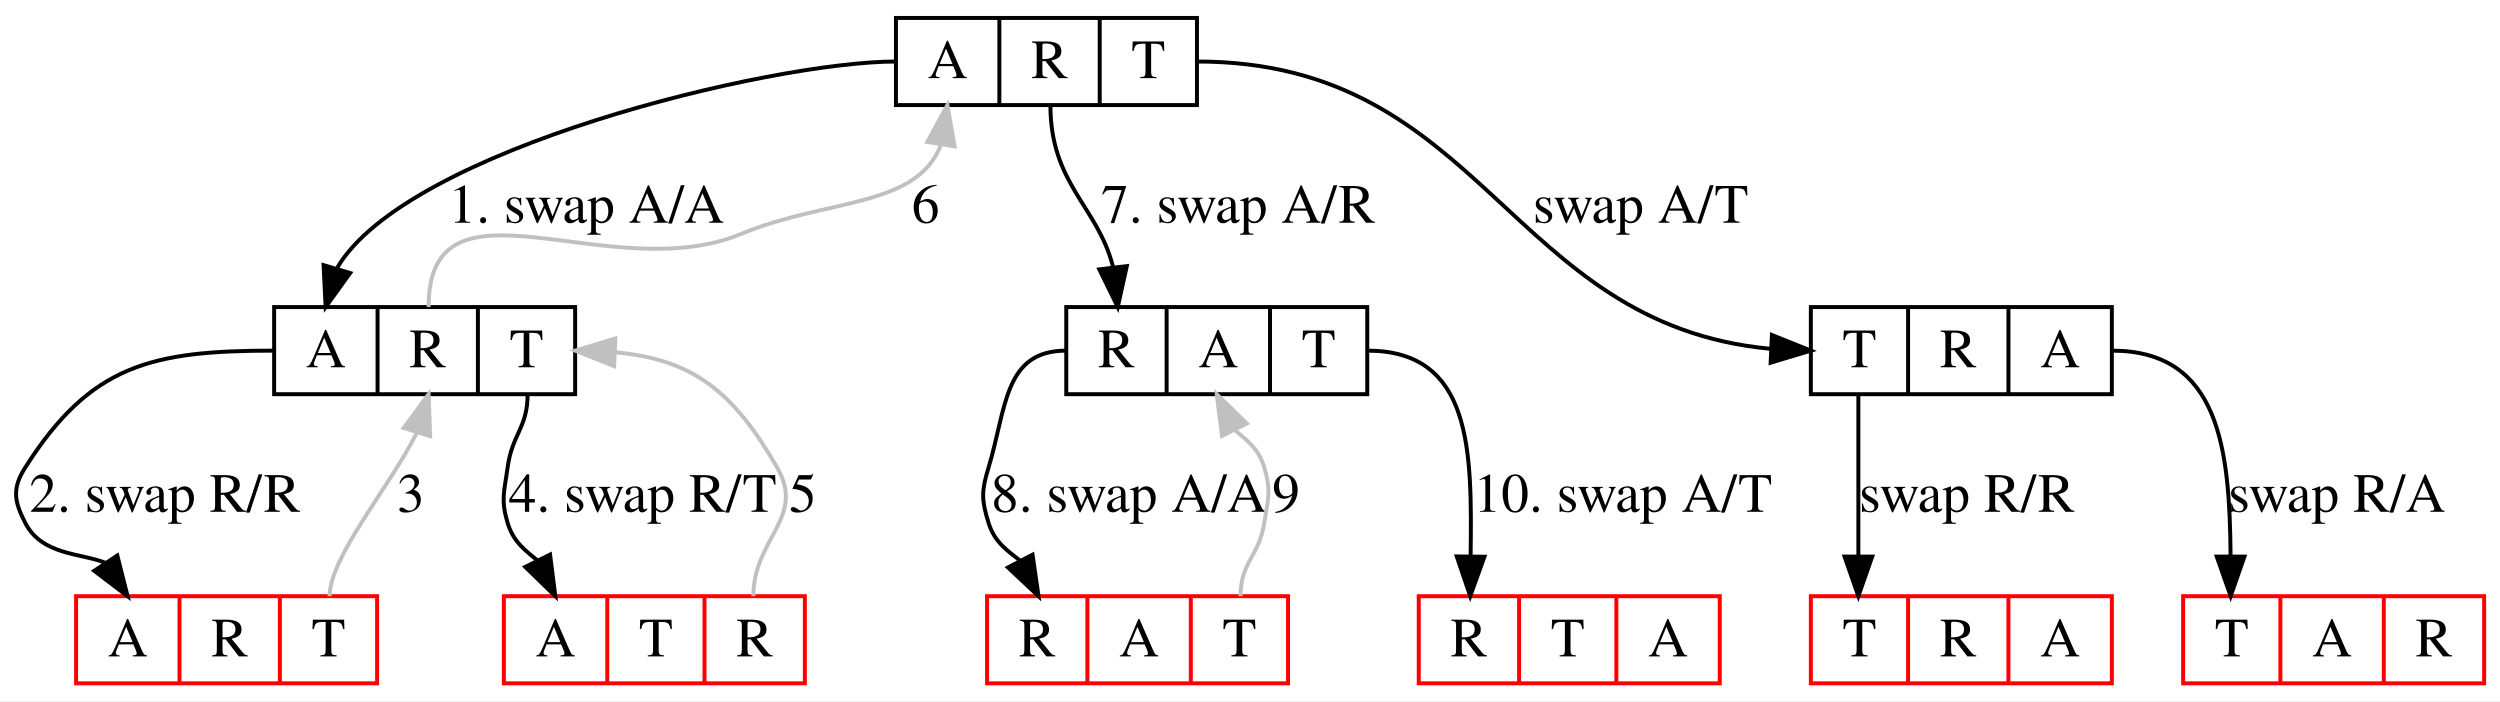
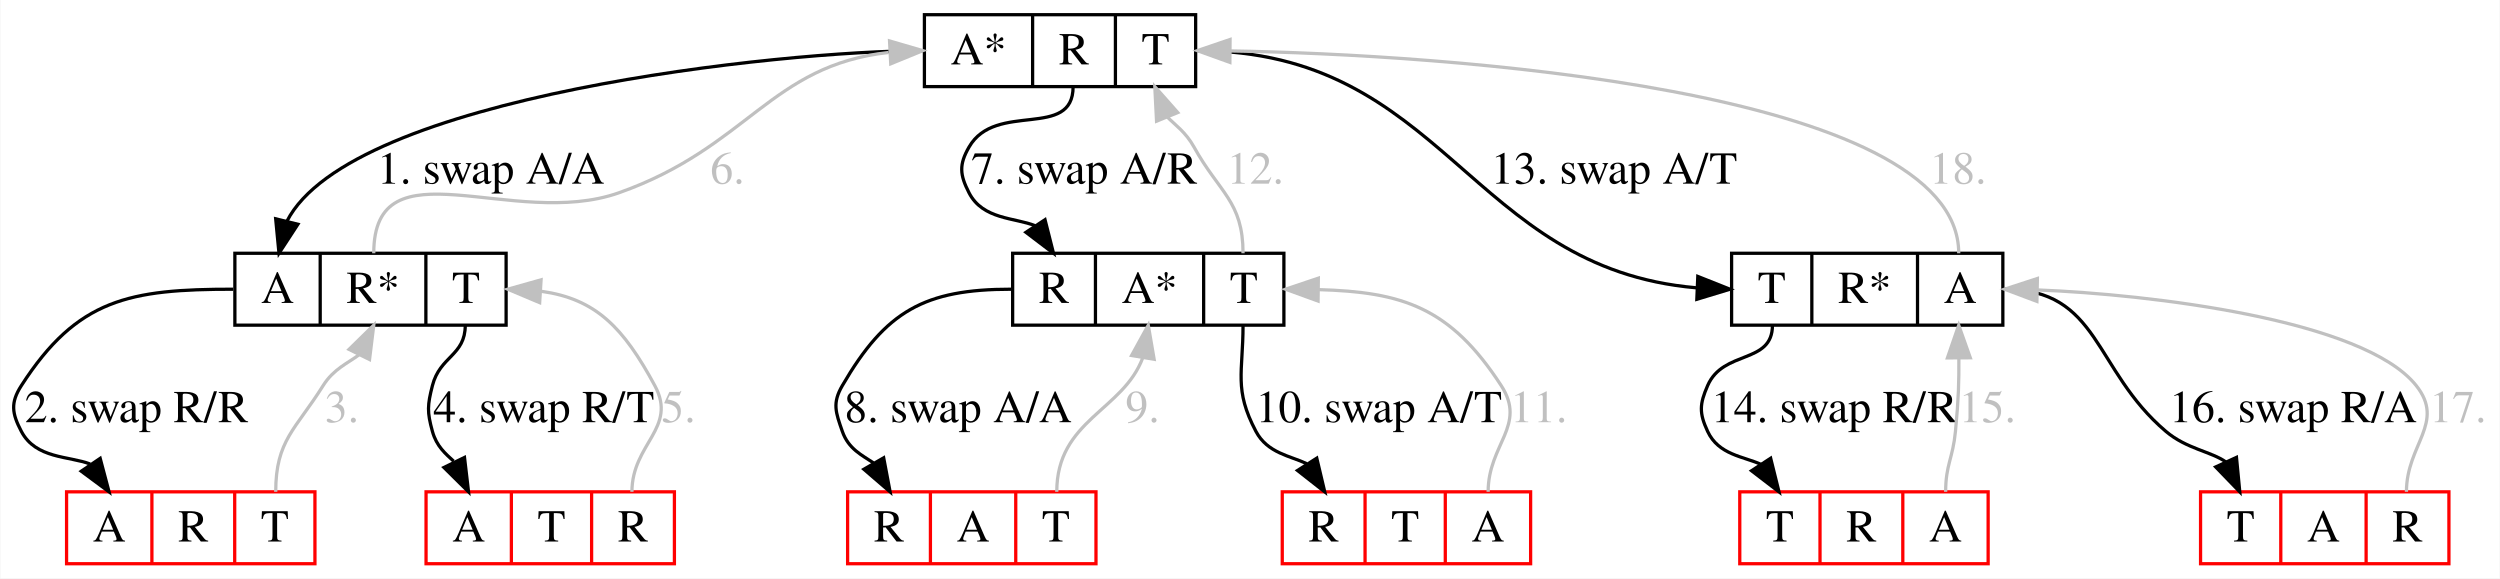
- <svg xmlns="http://www.w3.org/2000/svg" width="631pt" height="177pt" viewBox="0.00 0.00 631.22 177.00">
+ <svg xmlns="http://www.w3.org/2000/svg" width="765pt" height="177pt" viewBox="0.00 0.00 764.75 177.00">
  <g id="graph0" class="graph" transform="scale(1 1) rotate(0) translate(4 173)">
-     <polygon fill="#ffffff" stroke="transparent" points="-4,4 -4,-173 627.217,-173 627.217,4 -4,4" />
+     <polygon fill="#ffffff" stroke="transparent" points="-4,4 -4,-173 760.745,-173 760.745,4 -4,4" />
    <g id="node1" class="node">
-       <polygon fill="none" stroke="#000000" points="222.217,-146.5 222.217,-168.5 298.217,-168.5 298.217,-146.5 222.217,-146.5" />
-       <text text-anchor="middle" x="235.272" y="-153.3" font-family="Times,serif" font-size="14.00" fill="#000000">A</text>
-       <polyline fill="none" stroke="#000000" points="248.327,-146.5 248.327,-168.5 " />
-       <text text-anchor="middle" x="260.996" y="-153.3" font-family="Times,serif" font-size="14.00" fill="#000000">R</text>
-       <polyline fill="none" stroke="#000000" points="273.665,-146.5 273.665,-168.5 " />
-       <text text-anchor="middle" x="285.941" y="-153.3" font-family="Times,serif" font-size="14.00" fill="#000000">T</text>
+       <polygon fill="none" stroke="#000000" points="278.745,-146.5 278.745,-168.5 361.745,-168.5 361.745,-146.5 278.745,-146.5" />
+       <text text-anchor="middle" x="295.3" y="-153.3" font-family="Times,serif" font-size="14.00" fill="#000000">A*</text>
+       <polyline fill="none" stroke="#000000" points="311.855,-146.5 311.855,-168.5 " />
+       <text text-anchor="middle" x="324.524" y="-153.3" font-family="Times,serif" font-size="14.00" fill="#000000">R</text>
+       <polyline fill="none" stroke="#000000" points="337.193,-146.5 337.193,-168.5 " />
+       <text text-anchor="middle" x="349.469" y="-153.3" font-family="Times,serif" font-size="14.00" fill="#000000">T</text>
    </g>
    <g id="node2" class="node">
-       <polygon fill="none" stroke="#000000" points="65.217,-73.5 65.217,-95.5 141.217,-95.5 141.217,-73.5 65.217,-73.5" />
-       <text text-anchor="middle" x="78.272" y="-80.3" font-family="Times,serif" font-size="14.00" fill="#000000">A</text>
-       <polyline fill="none" stroke="#000000" points="91.328,-73.5 91.328,-95.5 " />
-       <text text-anchor="middle" x="103.996" y="-80.3" font-family="Times,serif" font-size="14.00" fill="#000000">R</text>
-       <polyline fill="none" stroke="#000000" points="116.665,-73.5 116.665,-95.5 " />
-       <text text-anchor="middle" x="128.941" y="-80.3" font-family="Times,serif" font-size="14.00" fill="#000000">T</text>
+       <polygon fill="none" stroke="#000000" points="67.745,-73.5 67.745,-95.5 150.745,-95.5 150.745,-73.5 67.745,-73.5" />
+       <text text-anchor="middle" x="80.8" y="-80.3" font-family="Times,serif" font-size="14.00" fill="#000000">A</text>
+       <polyline fill="none" stroke="#000000" points="93.855,-73.5 93.855,-95.5 " />
+       <text text-anchor="middle" x="110.024" y="-80.3" font-family="Times,serif" font-size="14.00" fill="#000000">R*</text>
+       <polyline fill="none" stroke="#000000" points="126.193,-73.5 126.193,-95.5 " />
+       <text text-anchor="middle" x="138.469" y="-80.3" font-family="Times,serif" font-size="14.00" fill="#000000">T</text>
    </g>
    <g id="edge1" class="edge">
-       <path fill="none" stroke="#000000" d="M222.217,-157.5C190.779,-157.5 98.829,-135.386 81.169,-105.469" />
-       <polygon fill="#000000" stroke="#000000" points="84.413,-104.095 78.217,-95.5 77.701,-106.082 84.413,-104.095" />
-       <text text-anchor="middle" x="144.026" y="-116.8" font-family="Times,serif" font-size="14.00" fill="#000000">1. swap A/A</text>
+       <path fill="none" stroke="#000000" d="M278.245,-157.5C235.757,-157.5 103.095,-143.697 83.637,-105.232" />
+       <polygon fill="#000000" stroke="#000000" points="87.031,-104.375 81.245,-95.5 80.233,-106.046 87.031,-104.375" />
+       <text text-anchor="middle" x="146.054" y="-116.8" font-family="Times,serif" font-size="14.00" fill="#000000">1. swap A/A</text>
    </g>
    <g id="node5" class="node">
-       <polygon fill="none" stroke="#000000" points="265.217,-73.5 265.217,-95.5 341.217,-95.5 341.217,-73.5 265.217,-73.5" />
-       <text text-anchor="middle" x="277.886" y="-80.3" font-family="Times,serif" font-size="14.00" fill="#000000">R</text>
-       <polyline fill="none" stroke="#000000" points="290.555,-73.5 290.555,-95.5 " />
-       <text text-anchor="middle" x="303.61" y="-80.3" font-family="Times,serif" font-size="14.00" fill="#000000">A</text>
-       <polyline fill="none" stroke="#000000" points="316.665,-73.5 316.665,-95.5 " />
-       <text text-anchor="middle" x="328.941" y="-80.3" font-family="Times,serif" font-size="14.00" fill="#000000">T</text>
+       <polygon fill="none" stroke="#000000" points="305.745,-73.5 305.745,-95.5 388.745,-95.5 388.745,-73.5 305.745,-73.5" />
+       <text text-anchor="middle" x="318.414" y="-80.3" font-family="Times,serif" font-size="14.00" fill="#000000">R</text>
+       <polyline fill="none" stroke="#000000" points="331.083,-73.5 331.083,-95.5 " />
+       <text text-anchor="middle" x="347.638" y="-80.3" font-family="Times,serif" font-size="14.00" fill="#000000">A*</text>
+       <polyline fill="none" stroke="#000000" points="364.193,-73.5 364.193,-95.5 " />
+       <text text-anchor="middle" x="376.469" y="-80.3" font-family="Times,serif" font-size="14.00" fill="#000000">T</text>
    </g>
    <g id="edge7" class="edge">
-       <path fill="none" stroke="#000000" d="M261.217,-146.5C261.217,-126.527 273.097,-121.004 276.995,-105.773" />
-       <polygon fill="#000000" stroke="#000000" points="280.511,-105.844 278.217,-95.5 273.56,-105.016 280.511,-105.844" />
-       <text text-anchor="middle" x="308.639" y="-116.8" font-family="Times,serif" font-size="14.00" fill="#000000">7. swap A/R</text>
+       <path fill="none" stroke="#000000" d="M324.245,-146.5C324.245,-130.132 300.565,-142.186 292.4,-128 289.296,-122.607 289.556,-119.534 292.4,-114 296.638,-105.755 306.444,-106.448 312.685,-103.906" />
+       <polygon fill="#000000" stroke="#000000" points="315.648,-105.772 318.245,-95.5 309.809,-101.91 315.648,-105.772" />
+       <text text-anchor="middle" x="327.667" y="-116.8" font-family="Times,serif" font-size="14.00" fill="#000000">7. swap A/R</text>
    </g>
    <g id="node8" class="node">
-       <polygon fill="none" stroke="#000000" points="453.217,-73.5 453.217,-95.5 529.217,-95.5 529.217,-73.5 453.217,-73.5" />
-       <text text-anchor="middle" x="465.493" y="-80.3" font-family="Times,serif" font-size="14.00" fill="#000000">T</text>
-       <polyline fill="none" stroke="#000000" points="477.769,-73.5 477.769,-95.5 " />
-       <text text-anchor="middle" x="490.438" y="-80.3" font-family="Times,serif" font-size="14.00" fill="#000000">R</text>
-       <polyline fill="none" stroke="#000000" points="503.107,-73.5 503.107,-95.5 " />
-       <text text-anchor="middle" x="516.162" y="-80.3" font-family="Times,serif" font-size="14.00" fill="#000000">A</text>
+       <polygon fill="none" stroke="#000000" points="525.745,-73.5 525.745,-95.5 608.745,-95.5 608.745,-73.5 525.745,-73.5" />
+       <text text-anchor="middle" x="538.021" y="-80.3" font-family="Times,serif" font-size="14.00" fill="#000000">T</text>
+       <polyline fill="none" stroke="#000000" points="550.297,-73.5 550.297,-95.5 " />
+       <text text-anchor="middle" x="566.466" y="-80.3" font-family="Times,serif" font-size="14.00" fill="#000000">R*</text>
+       <polyline fill="none" stroke="#000000" points="582.635,-73.5 582.635,-95.5 " />
+       <text text-anchor="middle" x="595.69" y="-80.3" font-family="Times,serif" font-size="14.00" fill="#000000">A</text>
+     </g>
+     <g id="edge13" class="edge">
+       <path fill="none" stroke="#000000" d="M362.245,-157.5C438.057,-157.5 445.334,-90.911 514.989,-84.929" />
+       <polygon fill="#000000" stroke="#000000" points="515.4,-88.415 525.245,-84.5 515.108,-81.421 515.4,-88.415" />
+       <text text-anchor="middle" x="489.774" y="-116.8" font-family="Times,serif" font-size="14.00" fill="#000000">13. swap A/T</text>
+     </g>
+     <g id="edge6" class="edge">
+       <path fill="none" stroke="#c0c0c0" d="M110.245,-95.5C110.245,-129.832 152.874,-102.561 185.245,-114 224.74,-127.956 231.641,-152.946 267.805,-156.952" />
+       <polygon fill="#c0c0c0" stroke="#c0c0c0" points="268.075,-160.471 278.245,-157.5 268.442,-153.48 268.075,-160.471" />
+       <text text-anchor="middle" x="218.495" y="-116.8" font-family="Times,serif" font-size="14.00" fill="#c0c0c0">6.</text>
+     </g>
+     <g id="node3" class="node">
+       <polygon fill="none" stroke="#ff0000" points="16.245,-.5 16.245,-22.5 92.245,-22.5 92.245,-.5 16.245,-.5" />
+       <text text-anchor="middle" x="29.3" y="-7.3" font-family="Times,serif" font-size="14.00" fill="#000000">A</text>
+       <polyline fill="none" stroke="#ff0000" points="42.355,-.5 42.355,-22.5 " />
+       <text text-anchor="middle" x="55.024" y="-7.3" font-family="Times,serif" font-size="14.00" fill="#000000">R</text>
+       <polyline fill="none" stroke="#ff0000" points="67.693,-.5 67.693,-22.5 " />
+       <text text-anchor="middle" x="79.969" y="-7.3" font-family="Times,serif" font-size="14.00" fill="#000000">T</text>
+     </g>
+     <g id="edge2" class="edge">
+       <path fill="none" stroke="#000000" d="M67.245,-84.5C35.586,-84.5 19.542,-81.621 2.407,-55 -.961,-49.768 -.486,-46.509 2.407,-41 6.828,-32.583 17.005,-33.485 23.479,-31.006" />
+       <polygon fill="#000000" stroke="#000000" points="26.53,-32.741 29.245,-22.5 20.736,-28.813 26.53,-32.741" />
+       <text text-anchor="middle" x="37.664" y="-43.8" font-family="Times,serif" font-size="14.00" fill="#000000">2. swap R/R</text>
+     </g>
+     <g id="node4" class="node">
+       <polygon fill="none" stroke="#ff0000" points="126.245,-.5 126.245,-22.5 202.245,-22.5 202.245,-.5 126.245,-.5" />
+       <text text-anchor="middle" x="139.3" y="-7.3" font-family="Times,serif" font-size="14.00" fill="#000000">A</text>
+       <polyline fill="none" stroke="#ff0000" points="152.355,-.5 152.355,-22.5 " />
+       <text text-anchor="middle" x="164.631" y="-7.3" font-family="Times,serif" font-size="14.00" fill="#000000">T</text>
+       <polyline fill="none" stroke="#ff0000" points="176.907,-.5 176.907,-22.5 " />
+       <text text-anchor="middle" x="189.576" y="-7.3" font-family="Times,serif" font-size="14.00" fill="#000000">R</text>
+     </g>
+     <g id="edge4" class="edge">
+       <path fill="none" stroke="#000000" d="M138.245,-73.5C138.245,-64.142 130.498,-64.069 128.193,-55 126.661,-48.969 126.538,-46.998 128.193,-41 129.467,-36.384 132.23,-34.153 134.675,-31.879" />
+       <polygon fill="#000000" stroke="#000000" points="138.011,-33.023 139.245,-22.5 131.718,-29.956 138.011,-33.023" />
+       <text text-anchor="middle" x="162.271" y="-43.8" font-family="Times,serif" font-size="14.00" fill="#000000">4. swap R/T</text>
+     </g>
+     <g id="edge3" class="edge">
+       <path fill="none" stroke="#c0c0c0" d="M80.245,-22.5C80.245,-38.317 86.363,-41.587 94.745,-55 97.942,-60.117 102.447,-61.937 105.777,-64.459" />
+       <polygon fill="#c0c0c0" stroke="#c0c0c0" points="102.677,-66.086 110.245,-73.5 108.952,-62.984 102.677,-66.086" />
+       <text text-anchor="middle" x="100.495" y="-43.8" font-family="Times,serif" font-size="14.00" fill="#c0c0c0">3.</text>
+     </g>
+     <g id="edge5" class="edge">
+       <path fill="none" stroke="#c0c0c0" d="M189.245,-22.5C189.245,-37.276 203.267,-42 196.245,-55 186.655,-72.753 178.237,-81.549 161.476,-83.865" />
+       <polygon fill="#c0c0c0" stroke="#c0c0c0" points="161.009,-80.387 151.245,-84.5 161.443,-87.373 161.009,-80.387" />
+       <text text-anchor="middle" x="203.495" y="-43.8" font-family="Times,serif" font-size="14.00" fill="#c0c0c0">5.</text>
+     </g>
+     <g id="edge12" class="edge">
+       <path fill="none" stroke="#c0c0c0" d="M376.245,-95.5C376.245,-111.409 368.927,-114.069 361.245,-128 358.731,-132.559 355.502,-134.73 353.026,-137.232" />
+       <polygon fill="#c0c0c0" stroke="#c0c0c0" points="349.782,-135.919 349.245,-146.5 356.263,-138.563 349.782,-135.919" />
+       <text text-anchor="middle" x="379.995" y="-116.8" font-family="Times,serif" font-size="14.00" fill="#c0c0c0">12.</text>
+     </g>
+     <g id="node6" class="node">
+       <polygon fill="none" stroke="#ff0000" points="255.245,-.5 255.245,-22.5 331.245,-22.5 331.245,-.5 255.245,-.5" />
+       <text text-anchor="middle" x="267.914" y="-7.3" font-family="Times,serif" font-size="14.00" fill="#000000">R</text>
+       <polyline fill="none" stroke="#ff0000" points="280.583,-.5 280.583,-22.5 " />
+       <text text-anchor="middle" x="293.638" y="-7.3" font-family="Times,serif" font-size="14.00" fill="#000000">A</text>
+       <polyline fill="none" stroke="#ff0000" points="306.693,-.5 306.693,-22.5 " />
+       <text text-anchor="middle" x="318.969" y="-7.3" font-family="Times,serif" font-size="14.00" fill="#000000">T</text>
+     </g>
+     <g id="edge8" class="edge">
+       <path fill="none" stroke="#000000" d="M305.245,-84.5C278.822,-84.5 266.89,-77.854 253.628,-55 250.505,-49.618 251.586,-46.878 253.628,-41 255.508,-35.587 259.704,-33.695 263.12,-31.379" />
+       <polygon fill="#000000" stroke="#000000" points="266.277,-32.91 268.245,-22.5 260.214,-29.411 266.277,-32.91" />
+       <text text-anchor="middle" x="289.054" y="-43.8" font-family="Times,serif" font-size="14.00" fill="#000000">8. swap A/A</text>
+     </g>
+     <g id="node7" class="node">
+       <polygon fill="none" stroke="#ff0000" points="388.245,-.5 388.245,-22.5 464.245,-22.5 464.245,-.5 388.245,-.5" />
+       <text text-anchor="middle" x="400.914" y="-7.3" font-family="Times,serif" font-size="14.00" fill="#000000">R</text>
+       <polyline fill="none" stroke="#ff0000" points="413.583,-.5 413.583,-22.5 " />
+       <text text-anchor="middle" x="425.859" y="-7.3" font-family="Times,serif" font-size="14.00" fill="#000000">T</text>
+       <polyline fill="none" stroke="#ff0000" points="438.135,-.5 438.135,-22.5 " />
+       <text text-anchor="middle" x="451.19" y="-7.3" font-family="Times,serif" font-size="14.00" fill="#000000">A</text>
+     </g>
+     <g id="edge10" class="edge">
+       <path fill="none" stroke="#000000" d="M376.245,-73.5C376.245,-58.95 373.399,-53.87 380.187,-41 383.728,-34.285 390.773,-33.51 395.737,-31.111" />
+       <polygon fill="#000000" stroke="#000000" points="398.805,-32.81 401.245,-22.5 392.908,-29.038 398.805,-32.81" />
+       <text text-anchor="middle" x="417.774" y="-43.8" font-family="Times,serif" font-size="14.00" fill="#000000">10. swap A/T</text>
+     </g>
+     <g id="edge9" class="edge">
+       <path fill="none" stroke="#c0c0c0" d="M319.245,-22.5C319.245,-44.52 339.55,-47.269 345.577,-63.568" />
+       <polygon fill="#c0c0c0" stroke="#c0c0c0" points="342.137,-64.218 347.245,-73.5 349.041,-63.059 342.137,-64.218" />
+       <text text-anchor="middle" x="345.495" y="-43.8" font-family="Times,serif" font-size="14.00" fill="#c0c0c0">9.</text>
    </g>
    <g id="edge11" class="edge">
-       <path fill="none" stroke="#000000" d="M298.217,-157.5C370.794,-157.5 376.655,-91.183 442.978,-84.966" />
-       <polygon fill="#000000" stroke="#000000" points="443.387,-88.451 453.217,-84.5 443.068,-81.459 443.387,-88.451" />
-       <text text-anchor="middle" x="410.246" y="-116.8" font-family="Times,serif" font-size="14.00" fill="#000000">swap A/T</text>
+       <path fill="none" stroke="#c0c0c0" d="M451.245,-22.5C451.245,-37.053 463.163,-42.789 455.245,-55 439.677,-79.011 424.974,-83.652 399.245,-84.38" />
+       <polygon fill="#c0c0c0" stroke="#c0c0c0" points="399.202,-80.88 389.245,-84.5 399.286,-87.88 399.202,-80.88" />
+       <text text-anchor="middle" x="466.739" y="-43.8" font-family="Times,serif" font-size="14.00" fill="#c0c0c0">11.</text>
    </g>
-     <g id="edge6" class="edge">
-       <path fill="none" stroke="#c0c0c0" d="M104.217,-95.5C104.217,-131.561 149.923,-100.146 183.217,-114 204.644,-122.916 227.287,-120.451 233.536,-136.353" />
-       <polygon fill="#c0c0c0" stroke="#c0c0c0" points="230.13,-137.206 235.217,-146.5 237.036,-136.062 230.13,-137.206" />
-       <text text-anchor="middle" x="229.717" y="-116.8" font-family="Times,serif" font-size="14.00" fill="#000000">6</text>
-     </g>
-     <g id="node3" class="node">
-       <polygon fill="none" stroke="#ff0000" points="15.217,-.5 15.217,-22.5 91.217,-22.5 91.217,-.5 15.217,-.5" />
-       <text text-anchor="middle" x="28.272" y="-7.3" font-family="Times,serif" font-size="14.00" fill="#000000">A</text>
-       <polyline fill="none" stroke="#ff0000" points="41.328,-.5 41.328,-22.5 " />
-       <text text-anchor="middle" x="53.996" y="-7.3" font-family="Times,serif" font-size="14.00" fill="#000000">R</text>
-       <polyline fill="none" stroke="#ff0000" points="66.665,-.5 66.665,-22.5 " />
-       <text text-anchor="middle" x="78.941" y="-7.3" font-family="Times,serif" font-size="14.00" fill="#000000">T</text>
-     </g>
-     <g id="edge2" class="edge">
-       <path fill="none" stroke="#000000" d="M65.217,-84.5C34.365,-84.5 18.922,-81.042 2.379,-55 -.957,-49.748 -.465,-46.534 2.379,-41 6.616,-32.756 16.419,-33.448 22.659,-30.905" />
-       <polygon fill="#000000" stroke="#000000" points="25.62,-32.772 28.217,-22.5 19.782,-28.91 25.62,-32.772" />
-       <text text-anchor="middle" x="37.636" y="-43.8" font-family="Times,serif" font-size="14.00" fill="#000000">2. swap R/R</text>
-     </g>
-     <g id="node4" class="node">
-       <polygon fill="none" stroke="#ff0000" points="123.217,-.5 123.217,-22.5 199.217,-22.5 199.217,-.5 123.217,-.5" />
-       <text text-anchor="middle" x="136.272" y="-7.3" font-family="Times,serif" font-size="14.00" fill="#000000">A</text>
-       <polyline fill="none" stroke="#ff0000" points="149.327,-.5 149.327,-22.5 " />
-       <text text-anchor="middle" x="161.603" y="-7.3" font-family="Times,serif" font-size="14.00" fill="#000000">T</text>
-       <polyline fill="none" stroke="#ff0000" points="173.879,-.5 173.879,-22.5 " />
-       <text text-anchor="middle" x="186.548" y="-7.3" font-family="Times,serif" font-size="14.00" fill="#000000">R</text>
-     </g>
-     <g id="edge4" class="edge">
-       <path fill="none" stroke="#000000" d="M129.217,-73.5C129.217,-64.977 125.298,-63.448 124.165,-55 123.338,-48.833 122.394,-46.965 124.165,-41 125.65,-36.003 128.958,-33.863 131.734,-31.484" />
-       <polygon fill="#000000" stroke="#000000" points="134.884,-33.011 136.217,-22.5 128.62,-29.885 134.884,-33.011" />
-       <text text-anchor="middle" x="158.243" y="-43.8" font-family="Times,serif" font-size="14.00" fill="#000000">4. swap R/T</text>
-     </g>
-     <g id="edge3" class="edge">
-       <path fill="none" stroke="#c0c0c0" d="M79.217,-22.5C79.217,-32.361 94.476,-50.238 101.152,-63.606" />
-       <polygon fill="#c0c0c0" stroke="#c0c0c0" points="97.914,-64.984 104.217,-73.5 104.601,-62.912 97.914,-64.984" />
-       <text text-anchor="middle" x="99.717" y="-43.8" font-family="Times,serif" font-size="14.00" fill="#000000">3</text>
-     </g>
-     <g id="edge5" class="edge">
-       <path fill="none" stroke="#c0c0c0" d="M186.217,-22.5C186.217,-37.188 199.556,-42.276 192.217,-55 180.973,-74.493 170.729,-82.269 151.451,-84.07" />
-       <polygon fill="#c0c0c0" stroke="#c0c0c0" points="151.061,-80.584 141.217,-84.5 151.355,-87.577 151.061,-80.584" />
-       <text text-anchor="middle" x="198.717" y="-43.8" font-family="Times,serif" font-size="14.00" fill="#000000">5</text>
-     </g>
-     <g id="node6" class="node">
-       <polygon fill="none" stroke="#ff0000" points="245.217,-.5 245.217,-22.5 321.217,-22.5 321.217,-.5 245.217,-.5" />
-       <text text-anchor="middle" x="257.886" y="-7.3" font-family="Times,serif" font-size="14.00" fill="#000000">R</text>
-       <polyline fill="none" stroke="#ff0000" points="270.555,-.5 270.555,-22.5 " />
-       <text text-anchor="middle" x="283.61" y="-7.3" font-family="Times,serif" font-size="14.00" fill="#000000">A</text>
-       <polyline fill="none" stroke="#ff0000" points="296.665,-.5 296.665,-22.5 " />
-       <text text-anchor="middle" x="308.941" y="-7.3" font-family="Times,serif" font-size="14.00" fill="#000000">T</text>
-     </g>
-     <g id="edge8" class="edge">
-       <path fill="none" stroke="#000000" d="M265.217,-84.5C249.472,-84.5 250.154,-70.073 245.6,-55 243.8,-49.044 243.765,-46.946 245.6,-41 247.159,-35.948 250.622,-33.851 253.527,-31.504" />
-       <polygon fill="#000000" stroke="#000000" points="256.701,-32.986 258.217,-22.5 250.493,-29.752 256.701,-32.986" />
-       <text text-anchor="middle" x="281.026" y="-43.8" font-family="Times,serif" font-size="14.00" fill="#000000">8. swap A/A</text>
-     </g>
-     <g id="node7" class="node">
-       <polygon fill="none" stroke="#ff0000" points="354.217,-.5 354.217,-22.5 430.217,-22.5 430.217,-.5 354.217,-.5" />
-       <text text-anchor="middle" x="366.886" y="-7.3" font-family="Times,serif" font-size="14.00" fill="#000000">R</text>
-       <polyline fill="none" stroke="#ff0000" points="379.555,-.5 379.555,-22.5 " />
-       <text text-anchor="middle" x="391.831" y="-7.3" font-family="Times,serif" font-size="14.00" fill="#000000">T</text>
-       <polyline fill="none" stroke="#ff0000" points="404.107,-.5 404.107,-22.5 " />
-       <text text-anchor="middle" x="417.162" y="-7.3" font-family="Times,serif" font-size="14.00" fill="#000000">A</text>
-     </g>
-     <g id="edge10" class="edge">
-       <path fill="none" stroke="#000000" d="M341.217,-84.5C367.713,-84.5 367.663,-59.245 367.312,-32.691" />
-       <polygon fill="#000000" stroke="#000000" points="370.81,-32.467 367.217,-22.5 363.81,-32.532 370.81,-32.467" />
-       <text text-anchor="middle" x="405.746" y="-43.8" font-family="Times,serif" font-size="14.00" fill="#000000">10. swap A/T</text>
-     </g>
-     <g id="edge9" class="edge">
-       <path fill="none" stroke="#c0c0c0" d="M309.217,-22.5C309.217,-31.144 313.867,-32.462 315.217,-41 316.189,-47.146 316.983,-49.033 315.217,-55 313.74,-59.992 310.445,-62.136 307.682,-64.517" />
-       <polygon fill="#c0c0c0" stroke="#c0c0c0" points="304.534,-62.987 303.217,-73.5 310.802,-66.103 304.534,-62.987" />
-       <text text-anchor="middle" x="320.717" y="-43.8" font-family="Times,serif" font-size="14.00" fill="#000000">9</text>
+     <g id="edge18" class="edge">
+       <path fill="none" stroke="#c0c0c0" d="M595.245,-95.5C595.245,-146.045 435.574,-156.401 372.505,-157.412" />
+       <polygon fill="#c0c0c0" stroke="#c0c0c0" points="372.215,-153.915 362.245,-157.5 372.275,-160.914 372.215,-153.915" />
+       <text text-anchor="middle" x="594.995" y="-116.8" font-family="Times,serif" font-size="14.00" fill="#c0c0c0">18.</text>
    </g>
    <g id="node9" class="node">
-       <polygon fill="none" stroke="#ff0000" points="453.217,-.5 453.217,-22.5 529.217,-22.5 529.217,-.5 453.217,-.5" />
-       <text text-anchor="middle" x="465.493" y="-7.3" font-family="Times,serif" font-size="14.00" fill="#000000">T</text>
-       <polyline fill="none" stroke="#ff0000" points="477.769,-.5 477.769,-22.5 " />
-       <text text-anchor="middle" x="490.438" y="-7.3" font-family="Times,serif" font-size="14.00" fill="#000000">R</text>
-       <polyline fill="none" stroke="#ff0000" points="503.107,-.5 503.107,-22.5 " />
-       <text text-anchor="middle" x="516.162" y="-7.3" font-family="Times,serif" font-size="14.00" fill="#000000">A</text>
+       <polygon fill="none" stroke="#ff0000" points="528.245,-.5 528.245,-22.5 604.245,-22.5 604.245,-.5 528.245,-.5" />
+       <text text-anchor="middle" x="540.521" y="-7.3" font-family="Times,serif" font-size="14.00" fill="#000000">T</text>
+       <polyline fill="none" stroke="#ff0000" points="552.797,-.5 552.797,-22.5 " />
+       <text text-anchor="middle" x="565.466" y="-7.3" font-family="Times,serif" font-size="14.00" fill="#000000">R</text>
+       <polyline fill="none" stroke="#ff0000" points="578.135,-.5 578.135,-22.5 " />
+       <text text-anchor="middle" x="591.19" y="-7.3" font-family="Times,serif" font-size="14.00" fill="#000000">A</text>
    </g>
-     <g id="edge12" class="edge">
-       <path fill="none" stroke="#000000" d="M465.217,-73.5C465.217,-54.729 465.217,-47.617 465.217,-32.853" />
-       <polygon fill="#000000" stroke="#000000" points="468.717,-32.5 465.217,-22.5 461.717,-32.5 468.717,-32.5" />
-       <text text-anchor="middle" x="492.636" y="-43.8" font-family="Times,serif" font-size="14.00" fill="#000000">swap R/R</text>
+     <g id="edge14" class="edge">
+       <path fill="none" stroke="#000000" d="M538.245,-73.5C538.245,-61.444 523.214,-66.056 518.407,-55 515.926,-49.294 515.791,-46.645 518.407,-41 521.75,-33.787 529.445,-33.332 534.746,-30.9" />
+       <polygon fill="#000000" stroke="#000000" points="537.696,-32.784 540.245,-22.5 531.84,-28.95 537.696,-32.784" />
+       <text text-anchor="middle" x="557.164" y="-43.8" font-family="Times,serif" font-size="14.00" fill="#000000">14. swap R/R</text>
    </g>
    <g id="node10" class="node">
-       <polygon fill="none" stroke="#ff0000" points="547.217,-.5 547.217,-22.5 623.217,-22.5 623.217,-.5 547.217,-.5" />
-       <text text-anchor="middle" x="559.493" y="-7.3" font-family="Times,serif" font-size="14.00" fill="#000000">T</text>
-       <polyline fill="none" stroke="#ff0000" points="571.769,-.5 571.769,-22.5 " />
-       <text text-anchor="middle" x="584.824" y="-7.3" font-family="Times,serif" font-size="14.00" fill="#000000">A</text>
-       <polyline fill="none" stroke="#ff0000" points="597.879,-.5 597.879,-22.5 " />
-       <text text-anchor="middle" x="610.548" y="-7.3" font-family="Times,serif" font-size="14.00" fill="#000000">R</text>
+       <polygon fill="none" stroke="#ff0000" points="669.245,-.5 669.245,-22.5 745.245,-22.5 745.245,-.5 669.245,-.5" />
+       <text text-anchor="middle" x="681.521" y="-7.3" font-family="Times,serif" font-size="14.00" fill="#000000">T</text>
+       <polyline fill="none" stroke="#ff0000" points="693.797,-.5 693.797,-22.5 " />
+       <text text-anchor="middle" x="706.852" y="-7.3" font-family="Times,serif" font-size="14.00" fill="#000000">A</text>
+       <polyline fill="none" stroke="#ff0000" points="719.907,-.5 719.907,-22.5 " />
+       <text text-anchor="middle" x="732.576" y="-7.3" font-family="Times,serif" font-size="14.00" fill="#000000">R</text>
    </g>
-     <g id="edge13" class="edge">
-       <path fill="none" stroke="#000000" d="M529.217,-84.5C556.481,-84.5 558.977,-59.602 559.197,-32.53" />
-       <polygon fill="#000000" stroke="#000000" points="562.697,-32.507 559.217,-22.5 555.697,-32.493 562.697,-32.507" />
-       <text text-anchor="middle" x="586.022" y="-43.8" font-family="Times,serif" font-size="14.00" fill="#000000">swap R/A</text>
+     <g id="edge16" class="edge">
+       <path fill="none" stroke="#000000" d="M609.245,-84.5C638.496,-84.5 636.336,-59.931 658.635,-41 664.976,-35.617 672.472,-34.867 677.04,-31.61" />
+       <polygon fill="#000000" stroke="#000000" points="680.232,-33.046 681.245,-22.5 673.876,-30.113 680.232,-33.046" />
+       <text text-anchor="middle" x="697.55" y="-43.8" font-family="Times,serif" font-size="14.00" fill="#000000">16. swap R/A</text>
+     </g>
+     <g id="edge15" class="edge">
+       <path fill="none" stroke="#c0c0c0" d="M591.245,-22.5C591.245,-30.83 593.449,-32.709 594.245,-41 595.238,-51.339 595.32,-56.14 595.288,-63.388" />
+       <polygon fill="#c0c0c0" stroke="#c0c0c0" points="591.788,-63.485 595.245,-73.5 598.788,-63.515 591.788,-63.485" />
+       <text text-anchor="middle" x="603.995" y="-43.8" font-family="Times,serif" font-size="14.00" fill="#c0c0c0">15.</text>
+     </g>
+     <g id="edge17" class="edge">
+       <path fill="none" stroke="#c0c0c0" d="M732.245,-22.5C732.245,-37.006 744.258,-43.634 735.245,-55 719.193,-75.245 653.491,-82.924 619.456,-84.275" />
+       <polygon fill="#c0c0c0" stroke="#c0c0c0" points="619.166,-80.781 609.245,-84.5 619.32,-87.779 619.166,-80.781" />
+       <text text-anchor="middle" x="747.995" y="-43.8" font-family="Times,serif" font-size="14.00" fill="#c0c0c0">17.</text>
    </g>
  </g>
</svg>
